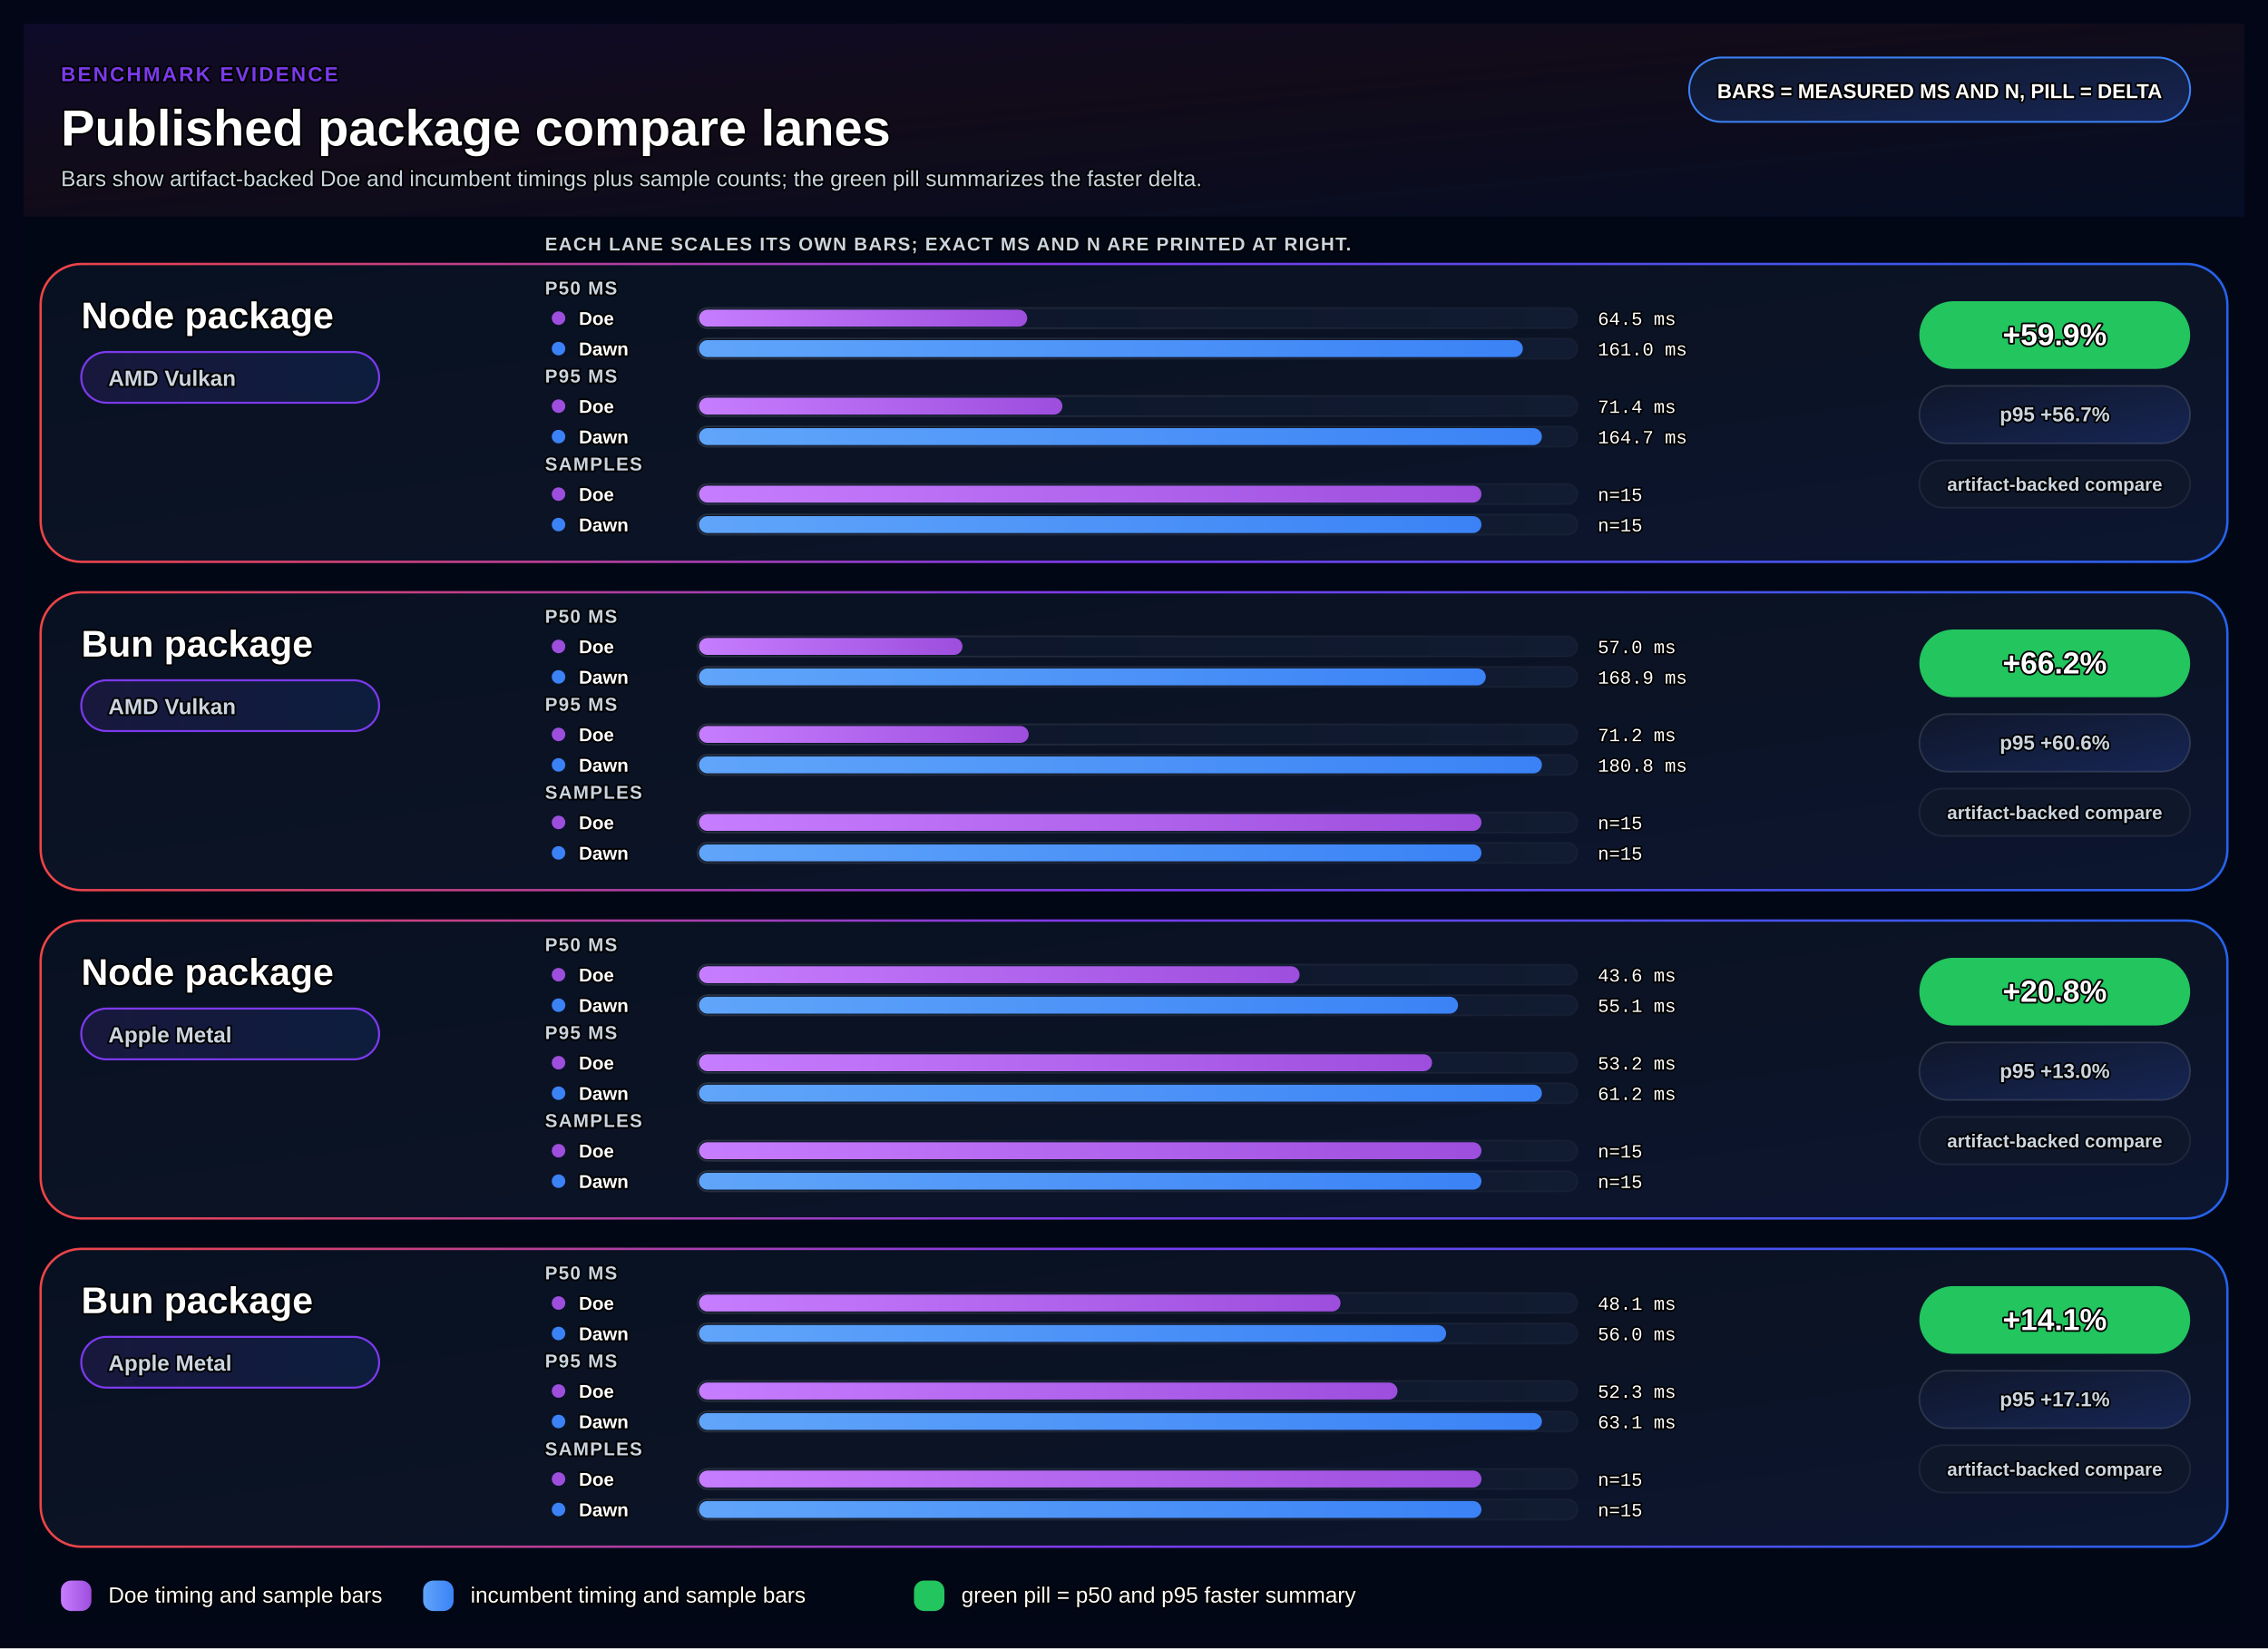
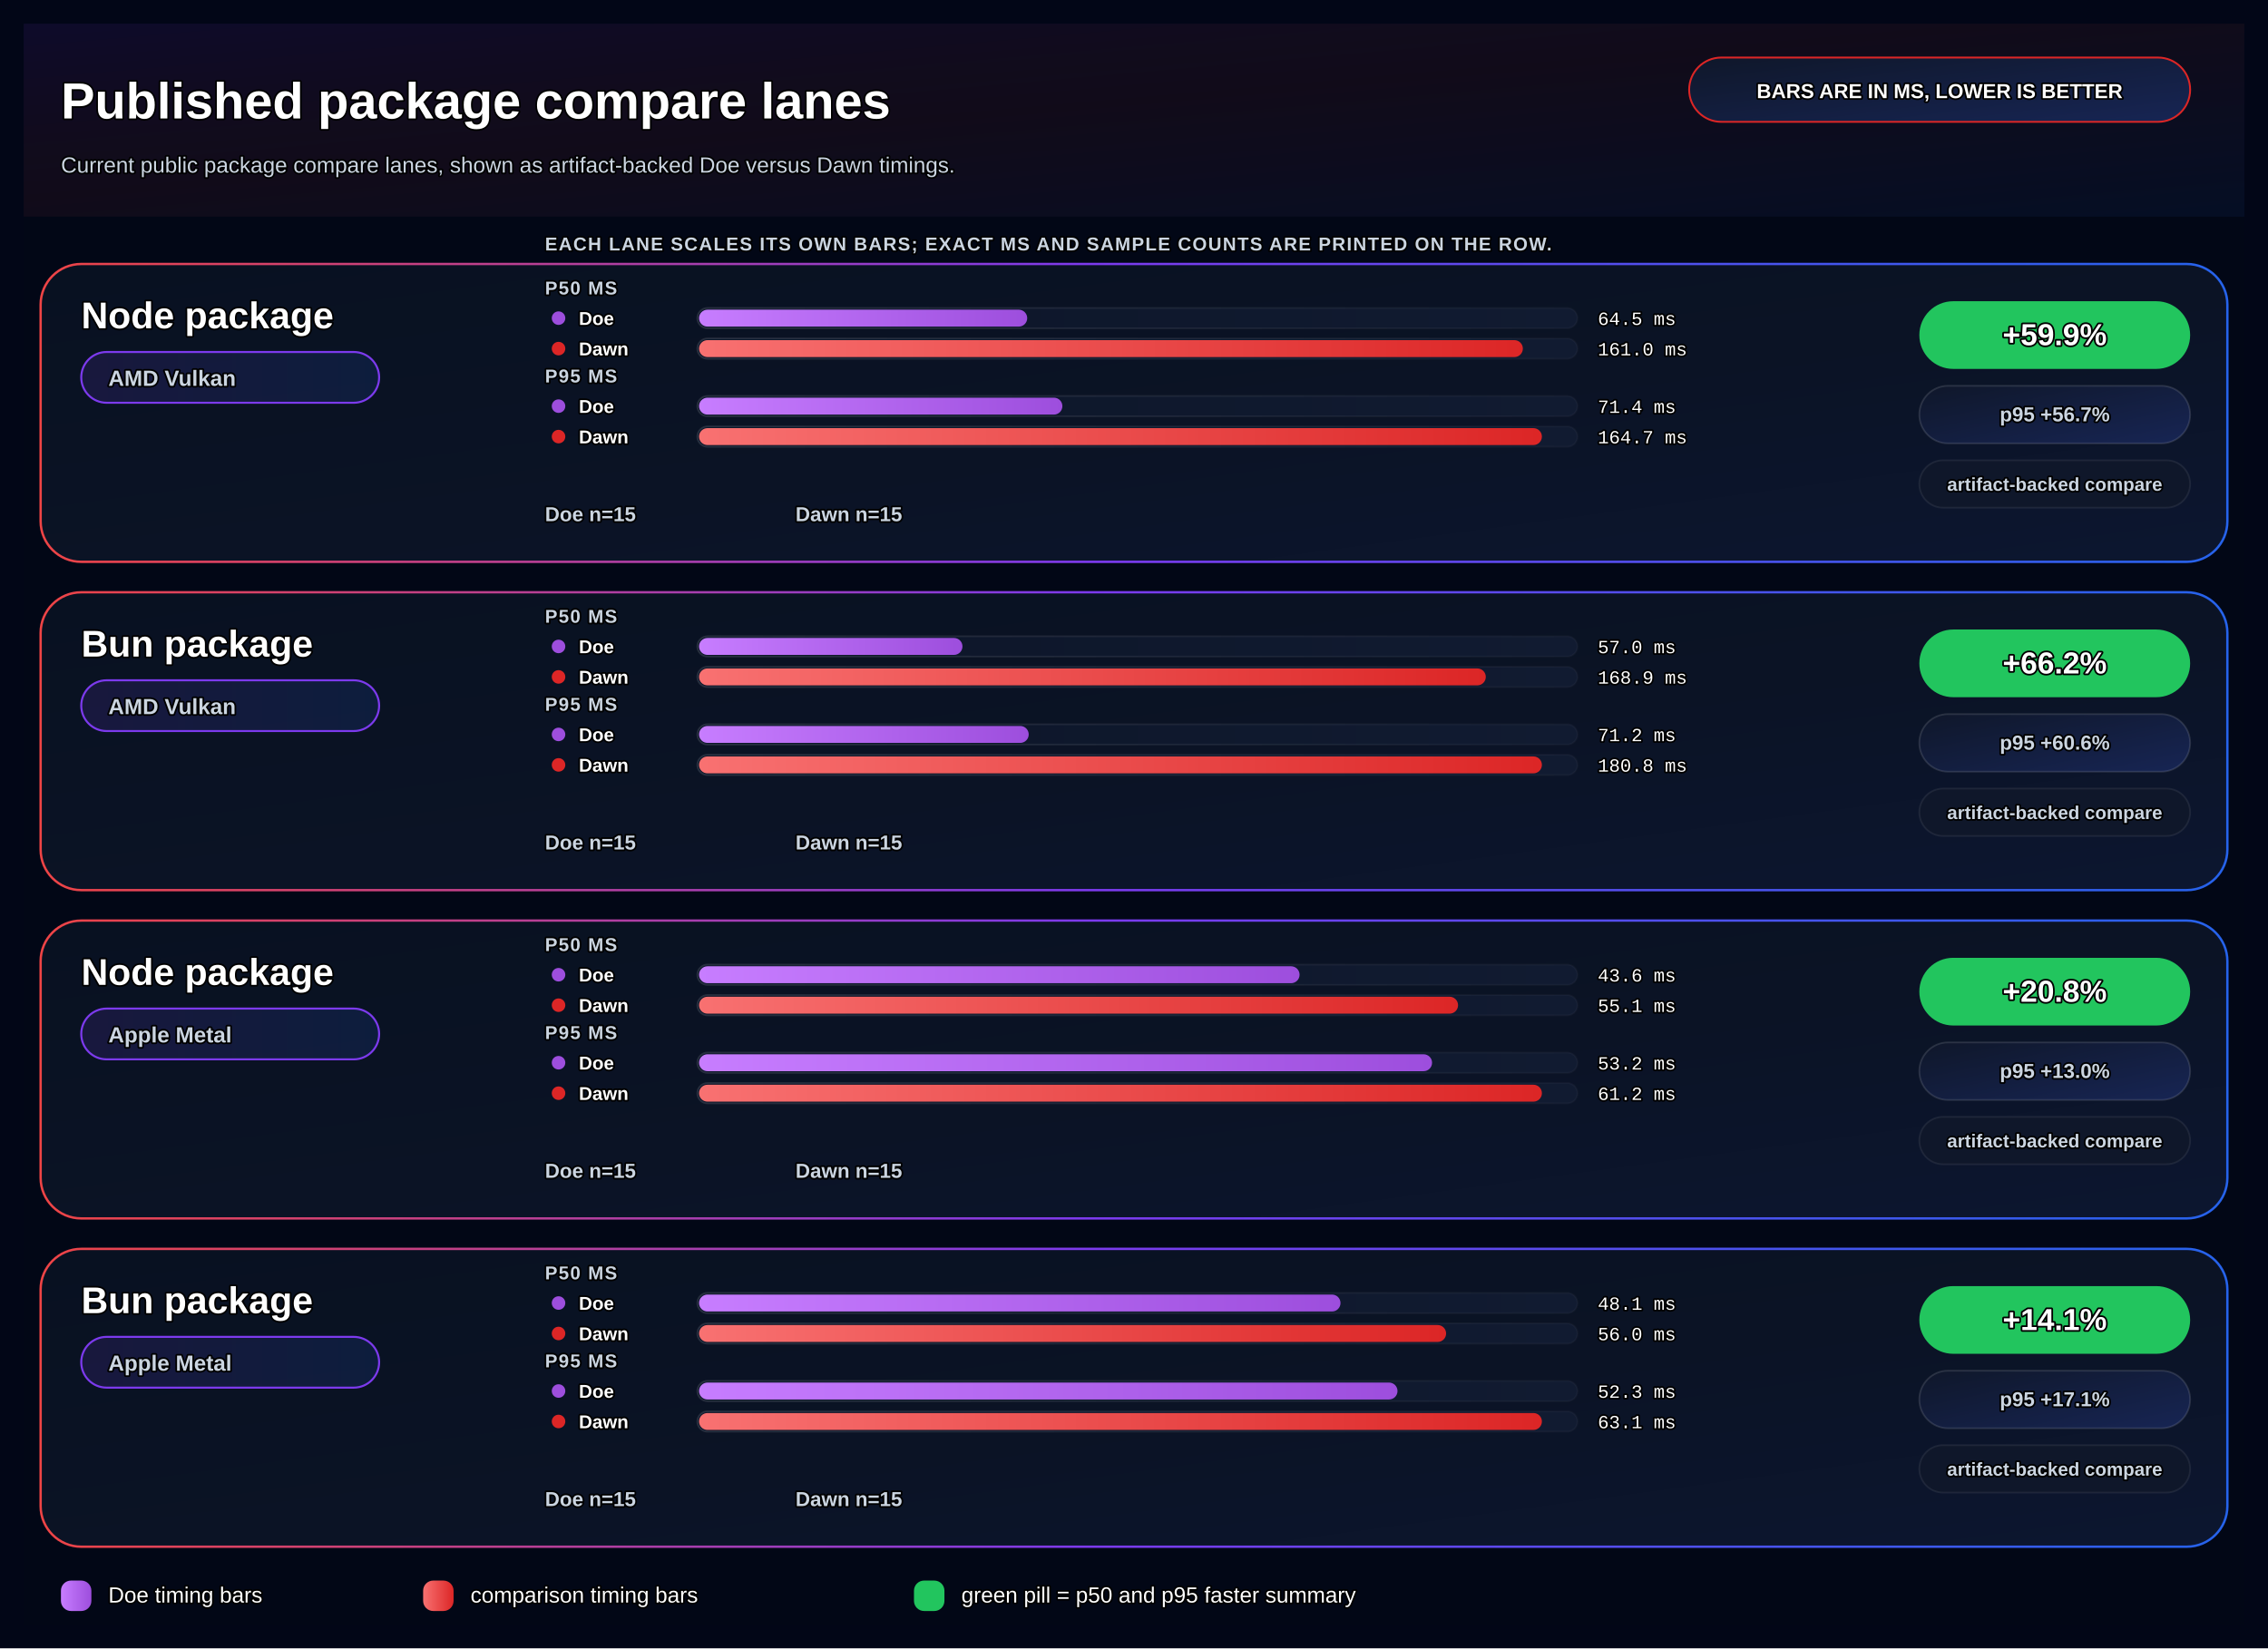
<svg xmlns="http://www.w3.org/2000/svg" width="1340" height="974" viewBox="0 0 1340 974" role="img" aria-labelledby="chart-title chart-desc">
  <defs>
    <style>
  text { paint-order: stroke fill; stroke: #000000; stroke-width: 2px; stroke-linejoin: round; }
</style>
  </defs>
  <rect x="0" y="0" width="1340" height="974" fill="#020617" />
  <rect x="14" y="14" width="1312" height="946" fill="#020817" fill-opacity="0.50" stroke="none" />
  <defs>
    <linearGradient id="readme-canvas-glow" x1="0%" y1="0%" x2="100%" y2="100%">
      <stop offset="0%" stop-color="#7c3aed18" />
      <stop offset="45%" stop-color="#ef444410" />
      <stop offset="100%" stop-color="#2563eb12" />
    </linearGradient>
    <linearGradient id="readme-panel-fill" x1="0%" y1="0%" x2="100%" y2="100%">
      <stop offset="0%" stop-color="#081121" />
      <stop offset="55%" stop-color="#0b1325" />
      <stop offset="100%" stop-color="#0c1630" />
    </linearGradient>
    <linearGradient id="readme-panel-stroke" x1="0%" y1="0%" x2="100%" y2="0%">
      <stop offset="0%" stop-color="#ef4444" />
      <stop offset="48%" stop-color="#7c3aed" />
      <stop offset="100%" stop-color="#2563eb" />
    </linearGradient>
    <linearGradient id="readme-track-fill" x1="0%" y1="0%" x2="100%" y2="0%">
      <stop offset="0%" stop-color="#0c1528" />
      <stop offset="100%" stop-color="#111b31" />
    </linearGradient>
    <linearGradient id="readme-track-stroke" x1="0%" y1="0%" x2="100%" y2="0%">
      <stop offset="0%" stop-color="#ffffff1d" />
      <stop offset="100%" stop-color="#ffffff08" />
    </linearGradient>
    <linearGradient id="readme-doe-grad" x1="0%" y1="0%" x2="100%" y2="0%">
      <stop offset="0%" stop-color="#c77dff" />
      <stop offset="100%" stop-color="#9d4edd" />
    </linearGradient>
    <linearGradient id="readme-incumbent-grad" x1="0%" y1="0%" x2="100%" y2="0%">
-       <stop offset="0%" stop-color="#60a5fa" />
-       <stop offset="100%" stop-color="#3b82f6" />
+       <stop offset="0%" stop-color="#f87171" />
+       <stop offset="100%" stop-color="#dc2626" />
    </linearGradient>
    <linearGradient id="readme-chip-grad" x1="0%" y1="0%" x2="100%" y2="0%">
      <stop offset="0%" stop-color="#7c3aed22" />
      <stop offset="100%" stop-color="#2563eb22" />
    </linearGradient>
    <linearGradient id="readme-pill-grad" x1="0%" y1="0%" x2="100%" y2="100%">
      <stop offset="0%" stop-color="#0f172a" />
      <stop offset="100%" stop-color="#172554" />
    </linearGradient>
  </defs>
  <rect x="14" y="14" width="1312" height="114" fill="url(#readme-canvas-glow)" stroke="none" />
-   <text x="36" y="48" fill="#7c3aed" font-family="'Segoe UI', 'Helvetica Neue', Arial, sans-serif" font-size="12" font-weight="bold" letter-spacing="1.2" stroke="none">BENCHMARK EVIDENCE</text>
-   <text x="36" y="86" fill="#ffffff" font-family="'Segoe UI', 'Helvetica Neue', Arial, sans-serif" font-size="30" font-weight="bold" stroke="none">Published package compare lanes</text>
-   <text x="36" y="110" fill="#cbd5e1" font-family="'Segoe UI', 'Helvetica Neue', Arial, sans-serif" font-size="13" stroke="none">Bars show artifact-backed Doe and incumbent timings plus sample counts; the green pill summarizes the faster delta.</text>
-   <rect x="998" y="34" width="296" height="38" rx="19" fill="url(#readme-pill-grad)" stroke="#3b82f6" stroke-width="1.1" />
-   <text x="1146" y="58" text-anchor="middle" fill="#ffffff" font-family="'Segoe UI', 'Helvetica Neue', Arial, sans-serif" font-size="12" font-weight="bold" stroke="none">BARS = MEASURED MS AND N, PILL = DELTA</text>
-   <text x="322" y="148" fill="#cbd5e1" font-family="'Segoe UI', 'Helvetica Neue', Arial, sans-serif" font-size="11" font-weight="bold" letter-spacing="0.7" stroke="none">EACH LANE SCALES ITS OWN BARS; EXACT MS AND N ARE PRINTED AT RIGHT.</text>
+   <text x="36" y="70" fill="#ffffff" font-family="'Segoe UI', 'Helvetica Neue', Arial, sans-serif" font-size="30" font-weight="bold" stroke="none">Published package compare lanes</text>
+   <text x="36" y="102" fill="#cbd5e1" font-family="'Segoe UI', 'Helvetica Neue', Arial, sans-serif" font-size="13" stroke="none">Current public package compare lanes, shown as artifact-backed Doe versus Dawn timings.</text>
+   <rect x="998" y="34" width="296" height="38" rx="19" fill="url(#readme-pill-grad)" stroke="#dc2626" stroke-width="1.1" />
+   <text x="1146" y="58" text-anchor="middle" fill="#ffffff" font-family="'Segoe UI', 'Helvetica Neue', Arial, sans-serif" font-size="12" font-weight="bold" stroke="none">BARS ARE IN MS, LOWER IS BETTER</text>
+   <text x="322" y="148" fill="#cbd5e1" font-family="'Segoe UI', 'Helvetica Neue', Arial, sans-serif" font-size="11" font-weight="bold" letter-spacing="0.7" stroke="none">EACH LANE SCALES ITS OWN BARS; EXACT MS AND SAMPLE COUNTS ARE PRINTED ON THE ROW.</text>
  <rect x="24" y="156" width="1292" height="176" rx="24" fill="url(#readme-panel-fill)" stroke="url(#readme-panel-stroke)" stroke-width="1.4" />
  <text x="48" y="194" fill="#ffffff" font-family="'Segoe UI', 'Helvetica Neue', Arial, sans-serif" font-size="22" font-weight="bold" stroke="none">Node package</text>
  <rect x="48" y="208" width="176" height="30" rx="15" fill="url(#readme-chip-grad)" stroke="#7c3aed" stroke-width="1.2" />
  <text x="64" y="228" fill="#cbd5e1" font-family="'Segoe UI', 'Helvetica Neue', Arial, sans-serif" font-size="13" font-weight="bold" stroke="none">AMD Vulkan</text>
  <text x="322" y="174" fill="#cbd5e1" font-family="'Segoe UI', 'Helvetica Neue', Arial, sans-serif" font-size="11" font-weight="bold" letter-spacing="0.7" stroke="none">P50 MS</text>
  <circle cx="330" cy="188" r="4" fill="#9d4edd" stroke="none" />
  <text x="342" y="192" fill="#ffffff" font-family="'Segoe UI', 'Helvetica Neue', Arial, sans-serif" font-size="11" font-weight="bold" stroke="none">Doe</text>
  <rect x="412" y="182" width="520" height="12" rx="6" fill="url(#readme-track-fill)" stroke="url(#readme-track-stroke)" stroke-width="1" />
  <rect x="413" y="183" width="193.906" height="10" rx="5" fill="url(#readme-doe-grad)" />
  <text x="944" y="192" fill="#ffffff" font-family="SFMono-Regular, Menlo, Consolas, 'Liberation Mono', monospace" font-size="11" stroke="none">64.5 ms</text>
-   <circle cx="330" cy="206" r="4" fill="#3b82f6" stroke="none" />
+   <circle cx="330" cy="206" r="4" fill="#dc2626" stroke="none" />
  <text x="342" y="210" fill="#ffffff" font-family="'Segoe UI', 'Helvetica Neue', Arial, sans-serif" font-size="11" font-weight="bold" stroke="none">Dawn</text>
  <rect x="412" y="200" width="520" height="12" rx="6" fill="url(#readme-track-fill)" stroke="url(#readme-track-stroke)" stroke-width="1" />
  <rect x="413" y="201" width="486.749" height="10" rx="5" fill="url(#readme-incumbent-grad)" />
  <text x="944" y="210" fill="#ffffff" font-family="SFMono-Regular, Menlo, Consolas, 'Liberation Mono', monospace" font-size="11" stroke="none">161.0 ms</text>
  <text x="322" y="226" fill="#cbd5e1" font-family="'Segoe UI', 'Helvetica Neue', Arial, sans-serif" font-size="11" font-weight="bold" letter-spacing="0.7" stroke="none">P95 MS</text>
  <circle cx="330" cy="240" r="4" fill="#9d4edd" stroke="none" />
  <text x="342" y="244" fill="#ffffff" font-family="'Segoe UI', 'Helvetica Neue', Arial, sans-serif" font-size="11" font-weight="bold" stroke="none">Doe</text>
  <rect x="412" y="234" width="520" height="12" rx="6" fill="url(#readme-track-fill)" stroke="url(#readme-track-stroke)" stroke-width="1" />
  <rect x="413" y="235" width="214.684" height="10" rx="5" fill="url(#readme-doe-grad)" />
  <text x="944" y="244" fill="#ffffff" font-family="SFMono-Regular, Menlo, Consolas, 'Liberation Mono', monospace" font-size="11" stroke="none">71.4 ms</text>
-   <circle cx="330" cy="258" r="4" fill="#3b82f6" stroke="none" />
+   <circle cx="330" cy="258" r="4" fill="#dc2626" stroke="none" />
  <text x="342" y="262" fill="#ffffff" font-family="'Segoe UI', 'Helvetica Neue', Arial, sans-serif" font-size="11" font-weight="bold" stroke="none">Dawn</text>
  <rect x="412" y="252" width="520" height="12" rx="6" fill="url(#readme-track-fill)" stroke="url(#readme-track-stroke)" stroke-width="1" />
  <rect x="413" y="253" width="498" height="10" rx="5" fill="url(#readme-incumbent-grad)" />
  <text x="944" y="262" fill="#ffffff" font-family="SFMono-Regular, Menlo, Consolas, 'Liberation Mono', monospace" font-size="11" stroke="none">164.7 ms</text>
-   <text x="322" y="278" fill="#cbd5e1" font-family="'Segoe UI', 'Helvetica Neue', Arial, sans-serif" font-size="11" font-weight="bold" letter-spacing="0.7" stroke="none">SAMPLES</text>
-   <circle cx="330" cy="292" r="4" fill="#9d4edd" stroke="none" />
-   <text x="342" y="296" fill="#ffffff" font-family="'Segoe UI', 'Helvetica Neue', Arial, sans-serif" font-size="11" font-weight="bold" stroke="none">Doe</text>
-   <rect x="412" y="286" width="520" height="12" rx="6" fill="url(#readme-track-fill)" stroke="url(#readme-track-stroke)" stroke-width="1" />
-   <rect x="413" y="287" width="462.286" height="10" rx="5" fill="url(#readme-doe-grad)" />
-   <text x="944" y="296" fill="#ffffff" font-family="SFMono-Regular, Menlo, Consolas, 'Liberation Mono', monospace" font-size="11" stroke="none">n=15</text>
-   <circle cx="330" cy="310" r="4" fill="#3b82f6" stroke="none" />
-   <text x="342" y="314" fill="#ffffff" font-family="'Segoe UI', 'Helvetica Neue', Arial, sans-serif" font-size="11" font-weight="bold" stroke="none">Dawn</text>
-   <rect x="412" y="304" width="520" height="12" rx="6" fill="url(#readme-track-fill)" stroke="url(#readme-track-stroke)" stroke-width="1" />
-   <rect x="413" y="305" width="462.286" height="10" rx="5" fill="url(#readme-incumbent-grad)" />
-   <text x="944" y="314" fill="#ffffff" font-family="SFMono-Regular, Menlo, Consolas, 'Liberation Mono', monospace" font-size="11" stroke="none">n=15</text>
+   <text x="322" y="308" fill="#cbd5e1" font-family="'Segoe UI', 'Helvetica Neue', Arial, sans-serif" font-size="12" font-weight="bold" stroke="none">Doe n=15</text>
+   <text x="470" y="308" fill="#cbd5e1" font-family="'Segoe UI', 'Helvetica Neue', Arial, sans-serif" font-size="12" font-weight="bold" stroke="none">Dawn n=15</text>
  <rect x="1134" y="178" width="160" height="40" rx="20" fill="#22c55e" />
  <text x="1214" y="204" text-anchor="middle" fill="#ffffff" font-family="'Segoe UI', 'Helvetica Neue', Arial, sans-serif" font-size="18" font-weight="bold" stroke="none">+59.9%</text>
  <rect x="1134" y="228" width="160" height="34" rx="17" fill="url(#readme-pill-grad)" stroke="#ffffff1f" stroke-width="1" />
  <text x="1214" y="249" text-anchor="middle" fill="#cbd5e1" font-family="'Segoe UI', 'Helvetica Neue', Arial, sans-serif" font-size="12" font-weight="bold" stroke="none">p95 +56.7%</text>
  <rect x="1134" y="272" width="160" height="28" rx="14" fill="#0f172a" stroke="#ffffff12" stroke-width="1" />
  <text x="1214" y="290" text-anchor="middle" fill="#cbd5e1" font-family="'Segoe UI', 'Helvetica Neue', Arial, sans-serif" font-size="11" font-weight="bold" stroke="none">artifact-backed compare</text>
  <rect x="24" y="350" width="1292" height="176" rx="24" fill="url(#readme-panel-fill)" stroke="url(#readme-panel-stroke)" stroke-width="1.4" />
  <text x="48" y="388" fill="#ffffff" font-family="'Segoe UI', 'Helvetica Neue', Arial, sans-serif" font-size="22" font-weight="bold" stroke="none">Bun package</text>
  <rect x="48" y="402" width="176" height="30" rx="15" fill="url(#readme-chip-grad)" stroke="#7c3aed" stroke-width="1.2" />
  <text x="64" y="422" fill="#cbd5e1" font-family="'Segoe UI', 'Helvetica Neue', Arial, sans-serif" font-size="13" font-weight="bold" stroke="none">AMD Vulkan</text>
  <text x="322" y="368" fill="#cbd5e1" font-family="'Segoe UI', 'Helvetica Neue', Arial, sans-serif" font-size="11" font-weight="bold" letter-spacing="0.7" stroke="none">P50 MS</text>
  <circle cx="330" cy="382" r="4" fill="#9d4edd" stroke="none" />
  <text x="342" y="386" fill="#ffffff" font-family="'Segoe UI', 'Helvetica Neue', Arial, sans-serif" font-size="11" font-weight="bold" stroke="none">Doe</text>
  <rect x="412" y="376" width="520" height="12" rx="6" fill="url(#readme-track-fill)" stroke="url(#readme-track-stroke)" stroke-width="1" />
  <rect x="413" y="377" width="155.653" height="10" rx="5" fill="url(#readme-doe-grad)" />
  <text x="944" y="386" fill="#ffffff" font-family="SFMono-Regular, Menlo, Consolas, 'Liberation Mono', monospace" font-size="11" stroke="none">57.0 ms</text>
-   <circle cx="330" cy="400" r="4" fill="#3b82f6" stroke="none" />
+   <circle cx="330" cy="400" r="4" fill="#dc2626" stroke="none" />
  <text x="342" y="404" fill="#ffffff" font-family="'Segoe UI', 'Helvetica Neue', Arial, sans-serif" font-size="11" font-weight="bold" stroke="none">Dawn</text>
  <rect x="412" y="394" width="520" height="12" rx="6" fill="url(#readme-track-fill)" stroke="url(#readme-track-stroke)" stroke-width="1" />
  <rect x="413" y="395" width="464.851" height="10" rx="5" fill="url(#readme-incumbent-grad)" />
  <text x="944" y="404" fill="#ffffff" font-family="SFMono-Regular, Menlo, Consolas, 'Liberation Mono', monospace" font-size="11" stroke="none">168.9 ms</text>
  <text x="322" y="420" fill="#cbd5e1" font-family="'Segoe UI', 'Helvetica Neue', Arial, sans-serif" font-size="11" font-weight="bold" letter-spacing="0.7" stroke="none">P95 MS</text>
  <circle cx="330" cy="434" r="4" fill="#9d4edd" stroke="none" />
  <text x="342" y="438" fill="#ffffff" font-family="'Segoe UI', 'Helvetica Neue', Arial, sans-serif" font-size="11" font-weight="bold" stroke="none">Doe</text>
  <rect x="412" y="428" width="520" height="12" rx="6" fill="url(#readme-track-fill)" stroke="url(#readme-track-stroke)" stroke-width="1" />
  <rect x="413" y="429" width="194.793" height="10" rx="5" fill="url(#readme-doe-grad)" />
  <text x="944" y="438" fill="#ffffff" font-family="SFMono-Regular, Menlo, Consolas, 'Liberation Mono', monospace" font-size="11" stroke="none">71.2 ms</text>
-   <circle cx="330" cy="452" r="4" fill="#3b82f6" stroke="none" />
+   <circle cx="330" cy="452" r="4" fill="#dc2626" stroke="none" />
  <text x="342" y="456" fill="#ffffff" font-family="'Segoe UI', 'Helvetica Neue', Arial, sans-serif" font-size="11" font-weight="bold" stroke="none">Dawn</text>
  <rect x="412" y="446" width="520" height="12" rx="6" fill="url(#readme-track-fill)" stroke="url(#readme-track-stroke)" stroke-width="1" />
  <rect x="413" y="447" width="498" height="10" rx="5" fill="url(#readme-incumbent-grad)" />
  <text x="944" y="456" fill="#ffffff" font-family="SFMono-Regular, Menlo, Consolas, 'Liberation Mono', monospace" font-size="11" stroke="none">180.8 ms</text>
-   <text x="322" y="472" fill="#cbd5e1" font-family="'Segoe UI', 'Helvetica Neue', Arial, sans-serif" font-size="11" font-weight="bold" letter-spacing="0.7" stroke="none">SAMPLES</text>
-   <circle cx="330" cy="486" r="4" fill="#9d4edd" stroke="none" />
-   <text x="342" y="490" fill="#ffffff" font-family="'Segoe UI', 'Helvetica Neue', Arial, sans-serif" font-size="11" font-weight="bold" stroke="none">Doe</text>
-   <rect x="412" y="480" width="520" height="12" rx="6" fill="url(#readme-track-fill)" stroke="url(#readme-track-stroke)" stroke-width="1" />
-   <rect x="413" y="481" width="462.286" height="10" rx="5" fill="url(#readme-doe-grad)" />
-   <text x="944" y="490" fill="#ffffff" font-family="SFMono-Regular, Menlo, Consolas, 'Liberation Mono', monospace" font-size="11" stroke="none">n=15</text>
-   <circle cx="330" cy="504" r="4" fill="#3b82f6" stroke="none" />
-   <text x="342" y="508" fill="#ffffff" font-family="'Segoe UI', 'Helvetica Neue', Arial, sans-serif" font-size="11" font-weight="bold" stroke="none">Dawn</text>
-   <rect x="412" y="498" width="520" height="12" rx="6" fill="url(#readme-track-fill)" stroke="url(#readme-track-stroke)" stroke-width="1" />
-   <rect x="413" y="499" width="462.286" height="10" rx="5" fill="url(#readme-incumbent-grad)" />
-   <text x="944" y="508" fill="#ffffff" font-family="SFMono-Regular, Menlo, Consolas, 'Liberation Mono', monospace" font-size="11" stroke="none">n=15</text>
+   <text x="322" y="502" fill="#cbd5e1" font-family="'Segoe UI', 'Helvetica Neue', Arial, sans-serif" font-size="12" font-weight="bold" stroke="none">Doe n=15</text>
+   <text x="470" y="502" fill="#cbd5e1" font-family="'Segoe UI', 'Helvetica Neue', Arial, sans-serif" font-size="12" font-weight="bold" stroke="none">Dawn n=15</text>
  <rect x="1134" y="372" width="160" height="40" rx="20" fill="#22c55e" />
  <text x="1214" y="398" text-anchor="middle" fill="#ffffff" font-family="'Segoe UI', 'Helvetica Neue', Arial, sans-serif" font-size="18" font-weight="bold" stroke="none">+66.2%</text>
  <rect x="1134" y="422" width="160" height="34" rx="17" fill="url(#readme-pill-grad)" stroke="#ffffff1f" stroke-width="1" />
  <text x="1214" y="443" text-anchor="middle" fill="#cbd5e1" font-family="'Segoe UI', 'Helvetica Neue', Arial, sans-serif" font-size="12" font-weight="bold" stroke="none">p95 +60.6%</text>
  <rect x="1134" y="466" width="160" height="28" rx="14" fill="#0f172a" stroke="#ffffff12" stroke-width="1" />
  <text x="1214" y="484" text-anchor="middle" fill="#cbd5e1" font-family="'Segoe UI', 'Helvetica Neue', Arial, sans-serif" font-size="11" font-weight="bold" stroke="none">artifact-backed compare</text>
  <rect x="24" y="544" width="1292" height="176" rx="24" fill="url(#readme-panel-fill)" stroke="url(#readme-panel-stroke)" stroke-width="1.4" />
  <text x="48" y="582" fill="#ffffff" font-family="'Segoe UI', 'Helvetica Neue', Arial, sans-serif" font-size="22" font-weight="bold" stroke="none">Node package</text>
  <rect x="48" y="596" width="176" height="30" rx="15" fill="url(#readme-chip-grad)" stroke="#7c3aed" stroke-width="1.2" />
  <text x="64" y="616" fill="#cbd5e1" font-family="'Segoe UI', 'Helvetica Neue', Arial, sans-serif" font-size="13" font-weight="bold" stroke="none">Apple Metal</text>
  <text x="322" y="562" fill="#cbd5e1" font-family="'Segoe UI', 'Helvetica Neue', Arial, sans-serif" font-size="11" font-weight="bold" letter-spacing="0.7" stroke="none">P50 MS</text>
  <circle cx="330" cy="576" r="4" fill="#9d4edd" stroke="none" />
  <text x="342" y="580" fill="#ffffff" font-family="'Segoe UI', 'Helvetica Neue', Arial, sans-serif" font-size="11" font-weight="bold" stroke="none">Doe</text>
  <rect x="412" y="570" width="520" height="12" rx="6" fill="url(#readme-track-fill)" stroke="url(#readme-track-stroke)" stroke-width="1" />
  <rect x="413" y="571" width="354.825" height="10" rx="5" fill="url(#readme-doe-grad)" />
  <text x="944" y="580" fill="#ffffff" font-family="SFMono-Regular, Menlo, Consolas, 'Liberation Mono', monospace" font-size="11" stroke="none">43.6 ms</text>
-   <circle cx="330" cy="594" r="4" fill="#3b82f6" stroke="none" />
+   <circle cx="330" cy="594" r="4" fill="#dc2626" stroke="none" />
  <text x="342" y="598" fill="#ffffff" font-family="'Segoe UI', 'Helvetica Neue', Arial, sans-serif" font-size="11" font-weight="bold" stroke="none">Dawn</text>
  <rect x="412" y="588" width="520" height="12" rx="6" fill="url(#readme-track-fill)" stroke="url(#readme-track-stroke)" stroke-width="1" />
  <rect x="413" y="589" width="448.466" height="10" rx="5" fill="url(#readme-incumbent-grad)" />
  <text x="944" y="598" fill="#ffffff" font-family="SFMono-Regular, Menlo, Consolas, 'Liberation Mono', monospace" font-size="11" stroke="none">55.1 ms</text>
  <text x="322" y="614" fill="#cbd5e1" font-family="'Segoe UI', 'Helvetica Neue', Arial, sans-serif" font-size="11" font-weight="bold" letter-spacing="0.7" stroke="none">P95 MS</text>
  <circle cx="330" cy="628" r="4" fill="#9d4edd" stroke="none" />
  <text x="342" y="632" fill="#ffffff" font-family="'Segoe UI', 'Helvetica Neue', Arial, sans-serif" font-size="11" font-weight="bold" stroke="none">Doe</text>
  <rect x="412" y="622" width="520" height="12" rx="6" fill="url(#readme-track-fill)" stroke="url(#readme-track-stroke)" stroke-width="1" />
  <rect x="413" y="623" width="433.108" height="10" rx="5" fill="url(#readme-doe-grad)" />
  <text x="944" y="632" fill="#ffffff" font-family="SFMono-Regular, Menlo, Consolas, 'Liberation Mono', monospace" font-size="11" stroke="none">53.2 ms</text>
-   <circle cx="330" cy="646" r="4" fill="#3b82f6" stroke="none" />
+   <circle cx="330" cy="646" r="4" fill="#dc2626" stroke="none" />
  <text x="342" y="650" fill="#ffffff" font-family="'Segoe UI', 'Helvetica Neue', Arial, sans-serif" font-size="11" font-weight="bold" stroke="none">Dawn</text>
  <rect x="412" y="640" width="520" height="12" rx="6" fill="url(#readme-track-fill)" stroke="url(#readme-track-stroke)" stroke-width="1" />
  <rect x="413" y="641" width="498" height="10" rx="5" fill="url(#readme-incumbent-grad)" />
  <text x="944" y="650" fill="#ffffff" font-family="SFMono-Regular, Menlo, Consolas, 'Liberation Mono', monospace" font-size="11" stroke="none">61.2 ms</text>
-   <text x="322" y="666" fill="#cbd5e1" font-family="'Segoe UI', 'Helvetica Neue', Arial, sans-serif" font-size="11" font-weight="bold" letter-spacing="0.7" stroke="none">SAMPLES</text>
-   <circle cx="330" cy="680" r="4" fill="#9d4edd" stroke="none" />
-   <text x="342" y="684" fill="#ffffff" font-family="'Segoe UI', 'Helvetica Neue', Arial, sans-serif" font-size="11" font-weight="bold" stroke="none">Doe</text>
-   <rect x="412" y="674" width="520" height="12" rx="6" fill="url(#readme-track-fill)" stroke="url(#readme-track-stroke)" stroke-width="1" />
-   <rect x="413" y="675" width="462.286" height="10" rx="5" fill="url(#readme-doe-grad)" />
-   <text x="944" y="684" fill="#ffffff" font-family="SFMono-Regular, Menlo, Consolas, 'Liberation Mono', monospace" font-size="11" stroke="none">n=15</text>
-   <circle cx="330" cy="698" r="4" fill="#3b82f6" stroke="none" />
-   <text x="342" y="702" fill="#ffffff" font-family="'Segoe UI', 'Helvetica Neue', Arial, sans-serif" font-size="11" font-weight="bold" stroke="none">Dawn</text>
-   <rect x="412" y="692" width="520" height="12" rx="6" fill="url(#readme-track-fill)" stroke="url(#readme-track-stroke)" stroke-width="1" />
-   <rect x="413" y="693" width="462.286" height="10" rx="5" fill="url(#readme-incumbent-grad)" />
-   <text x="944" y="702" fill="#ffffff" font-family="SFMono-Regular, Menlo, Consolas, 'Liberation Mono', monospace" font-size="11" stroke="none">n=15</text>
+   <text x="322" y="696" fill="#cbd5e1" font-family="'Segoe UI', 'Helvetica Neue', Arial, sans-serif" font-size="12" font-weight="bold" stroke="none">Doe n=15</text>
+   <text x="470" y="696" fill="#cbd5e1" font-family="'Segoe UI', 'Helvetica Neue', Arial, sans-serif" font-size="12" font-weight="bold" stroke="none">Dawn n=15</text>
  <rect x="1134" y="566" width="160" height="40" rx="20" fill="#22c55e" />
  <text x="1214" y="592" text-anchor="middle" fill="#ffffff" font-family="'Segoe UI', 'Helvetica Neue', Arial, sans-serif" font-size="18" font-weight="bold" stroke="none">+20.8%</text>
  <rect x="1134" y="616" width="160" height="34" rx="17" fill="url(#readme-pill-grad)" stroke="#ffffff1f" stroke-width="1" />
  <text x="1214" y="637" text-anchor="middle" fill="#cbd5e1" font-family="'Segoe UI', 'Helvetica Neue', Arial, sans-serif" font-size="12" font-weight="bold" stroke="none">p95 +13.0%</text>
  <rect x="1134" y="660" width="160" height="28" rx="14" fill="#0f172a" stroke="#ffffff12" stroke-width="1" />
  <text x="1214" y="678" text-anchor="middle" fill="#cbd5e1" font-family="'Segoe UI', 'Helvetica Neue', Arial, sans-serif" font-size="11" font-weight="bold" stroke="none">artifact-backed compare</text>
  <rect x="24" y="738" width="1292" height="176" rx="24" fill="url(#readme-panel-fill)" stroke="url(#readme-panel-stroke)" stroke-width="1.4" />
  <text x="48" y="776" fill="#ffffff" font-family="'Segoe UI', 'Helvetica Neue', Arial, sans-serif" font-size="22" font-weight="bold" stroke="none">Bun package</text>
  <rect x="48" y="790" width="176" height="30" rx="15" fill="url(#readme-chip-grad)" stroke="#7c3aed" stroke-width="1.2" />
  <text x="64" y="810" fill="#cbd5e1" font-family="'Segoe UI', 'Helvetica Neue', Arial, sans-serif" font-size="13" font-weight="bold" stroke="none">Apple Metal</text>
  <text x="322" y="756" fill="#cbd5e1" font-family="'Segoe UI', 'Helvetica Neue', Arial, sans-serif" font-size="11" font-weight="bold" letter-spacing="0.7" stroke="none">P50 MS</text>
  <circle cx="330" cy="770" r="4" fill="#9d4edd" stroke="none" />
  <text x="342" y="774" fill="#ffffff" font-family="'Segoe UI', 'Helvetica Neue', Arial, sans-serif" font-size="11" font-weight="bold" stroke="none">Doe</text>
  <rect x="412" y="764" width="520" height="12" rx="6" fill="url(#readme-track-fill)" stroke="url(#readme-track-stroke)" stroke-width="1" />
  <rect x="413" y="765" width="379.004" height="10" rx="5" fill="url(#readme-doe-grad)" />
  <text x="944" y="774" fill="#ffffff" font-family="SFMono-Regular, Menlo, Consolas, 'Liberation Mono', monospace" font-size="11" stroke="none">48.1 ms</text>
-   <circle cx="330" cy="788" r="4" fill="#3b82f6" stroke="none" />
+   <circle cx="330" cy="788" r="4" fill="#dc2626" stroke="none" />
  <text x="342" y="792" fill="#ffffff" font-family="'Segoe UI', 'Helvetica Neue', Arial, sans-serif" font-size="11" font-weight="bold" stroke="none">Dawn</text>
  <rect x="412" y="782" width="520" height="12" rx="6" fill="url(#readme-track-fill)" stroke="url(#readme-track-stroke)" stroke-width="1" />
  <rect x="413" y="783" width="441.403" height="10" rx="5" fill="url(#readme-incumbent-grad)" />
  <text x="944" y="792" fill="#ffffff" font-family="SFMono-Regular, Menlo, Consolas, 'Liberation Mono', monospace" font-size="11" stroke="none">56.0 ms</text>
  <text x="322" y="808" fill="#cbd5e1" font-family="'Segoe UI', 'Helvetica Neue', Arial, sans-serif" font-size="11" font-weight="bold" letter-spacing="0.7" stroke="none">P95 MS</text>
  <circle cx="330" cy="822" r="4" fill="#9d4edd" stroke="none" />
  <text x="342" y="826" fill="#ffffff" font-family="'Segoe UI', 'Helvetica Neue', Arial, sans-serif" font-size="11" font-weight="bold" stroke="none">Doe</text>
  <rect x="412" y="816" width="520" height="12" rx="6" fill="url(#readme-track-fill)" stroke="url(#readme-track-stroke)" stroke-width="1" />
  <rect x="413" y="817" width="412.687" height="10" rx="5" fill="url(#readme-doe-grad)" />
  <text x="944" y="826" fill="#ffffff" font-family="SFMono-Regular, Menlo, Consolas, 'Liberation Mono', monospace" font-size="11" stroke="none">52.3 ms</text>
-   <circle cx="330" cy="840" r="4" fill="#3b82f6" stroke="none" />
+   <circle cx="330" cy="840" r="4" fill="#dc2626" stroke="none" />
  <text x="342" y="844" fill="#ffffff" font-family="'Segoe UI', 'Helvetica Neue', Arial, sans-serif" font-size="11" font-weight="bold" stroke="none">Dawn</text>
  <rect x="412" y="834" width="520" height="12" rx="6" fill="url(#readme-track-fill)" stroke="url(#readme-track-stroke)" stroke-width="1" />
  <rect x="413" y="835" width="498" height="10" rx="5" fill="url(#readme-incumbent-grad)" />
  <text x="944" y="844" fill="#ffffff" font-family="SFMono-Regular, Menlo, Consolas, 'Liberation Mono', monospace" font-size="11" stroke="none">63.1 ms</text>
-   <text x="322" y="860" fill="#cbd5e1" font-family="'Segoe UI', 'Helvetica Neue', Arial, sans-serif" font-size="11" font-weight="bold" letter-spacing="0.7" stroke="none">SAMPLES</text>
-   <circle cx="330" cy="874" r="4" fill="#9d4edd" stroke="none" />
-   <text x="342" y="878" fill="#ffffff" font-family="'Segoe UI', 'Helvetica Neue', Arial, sans-serif" font-size="11" font-weight="bold" stroke="none">Doe</text>
-   <rect x="412" y="868" width="520" height="12" rx="6" fill="url(#readme-track-fill)" stroke="url(#readme-track-stroke)" stroke-width="1" />
-   <rect x="413" y="869" width="462.286" height="10" rx="5" fill="url(#readme-doe-grad)" />
-   <text x="944" y="878" fill="#ffffff" font-family="SFMono-Regular, Menlo, Consolas, 'Liberation Mono', monospace" font-size="11" stroke="none">n=15</text>
-   <circle cx="330" cy="892" r="4" fill="#3b82f6" stroke="none" />
-   <text x="342" y="896" fill="#ffffff" font-family="'Segoe UI', 'Helvetica Neue', Arial, sans-serif" font-size="11" font-weight="bold" stroke="none">Dawn</text>
-   <rect x="412" y="886" width="520" height="12" rx="6" fill="url(#readme-track-fill)" stroke="url(#readme-track-stroke)" stroke-width="1" />
-   <rect x="413" y="887" width="462.286" height="10" rx="5" fill="url(#readme-incumbent-grad)" />
-   <text x="944" y="896" fill="#ffffff" font-family="SFMono-Regular, Menlo, Consolas, 'Liberation Mono', monospace" font-size="11" stroke="none">n=15</text>
+   <text x="322" y="890" fill="#cbd5e1" font-family="'Segoe UI', 'Helvetica Neue', Arial, sans-serif" font-size="12" font-weight="bold" stroke="none">Doe n=15</text>
+   <text x="470" y="890" fill="#cbd5e1" font-family="'Segoe UI', 'Helvetica Neue', Arial, sans-serif" font-size="12" font-weight="bold" stroke="none">Dawn n=15</text>
  <rect x="1134" y="760" width="160" height="40" rx="20" fill="#22c55e" />
  <text x="1214" y="786" text-anchor="middle" fill="#ffffff" font-family="'Segoe UI', 'Helvetica Neue', Arial, sans-serif" font-size="18" font-weight="bold" stroke="none">+14.1%</text>
  <rect x="1134" y="810" width="160" height="34" rx="17" fill="url(#readme-pill-grad)" stroke="#ffffff1f" stroke-width="1" />
  <text x="1214" y="831" text-anchor="middle" fill="#cbd5e1" font-family="'Segoe UI', 'Helvetica Neue', Arial, sans-serif" font-size="12" font-weight="bold" stroke="none">p95 +17.1%</text>
  <rect x="1134" y="854" width="160" height="28" rx="14" fill="#0f172a" stroke="#ffffff12" stroke-width="1" />
  <text x="1214" y="872" text-anchor="middle" fill="#cbd5e1" font-family="'Segoe UI', 'Helvetica Neue', Arial, sans-serif" font-size="11" font-weight="bold" stroke="none">artifact-backed compare</text>
  <rect x="36" y="934" width="18" height="18" rx="6" fill="url(#readme-doe-grad)" />
-   <text x="64" y="947" fill="#ffffff" font-family="'Segoe UI', 'Helvetica Neue', Arial, sans-serif" font-size="13" stroke="none">Doe timing and sample bars</text>
+   <text x="64" y="947" fill="#ffffff" font-family="'Segoe UI', 'Helvetica Neue', Arial, sans-serif" font-size="13" stroke="none">Doe timing bars</text>
  <rect x="250" y="934" width="18" height="18" rx="6" fill="url(#readme-incumbent-grad)" />
-   <text x="278" y="947" fill="#ffffff" font-family="'Segoe UI', 'Helvetica Neue', Arial, sans-serif" font-size="13" stroke="none">incumbent timing and sample bars</text>
+   <text x="278" y="947" fill="#ffffff" font-family="'Segoe UI', 'Helvetica Neue', Arial, sans-serif" font-size="13" stroke="none">comparison timing bars</text>
  <rect x="540" y="934" width="18" height="18" rx="6" fill="#22c55e" />
  <text x="568" y="947" fill="#ffffff" font-family="'Segoe UI', 'Helvetica Neue', Arial, sans-serif" font-size="13" stroke="none">green pill = p50 and p95 faster summary</text>
</svg>
